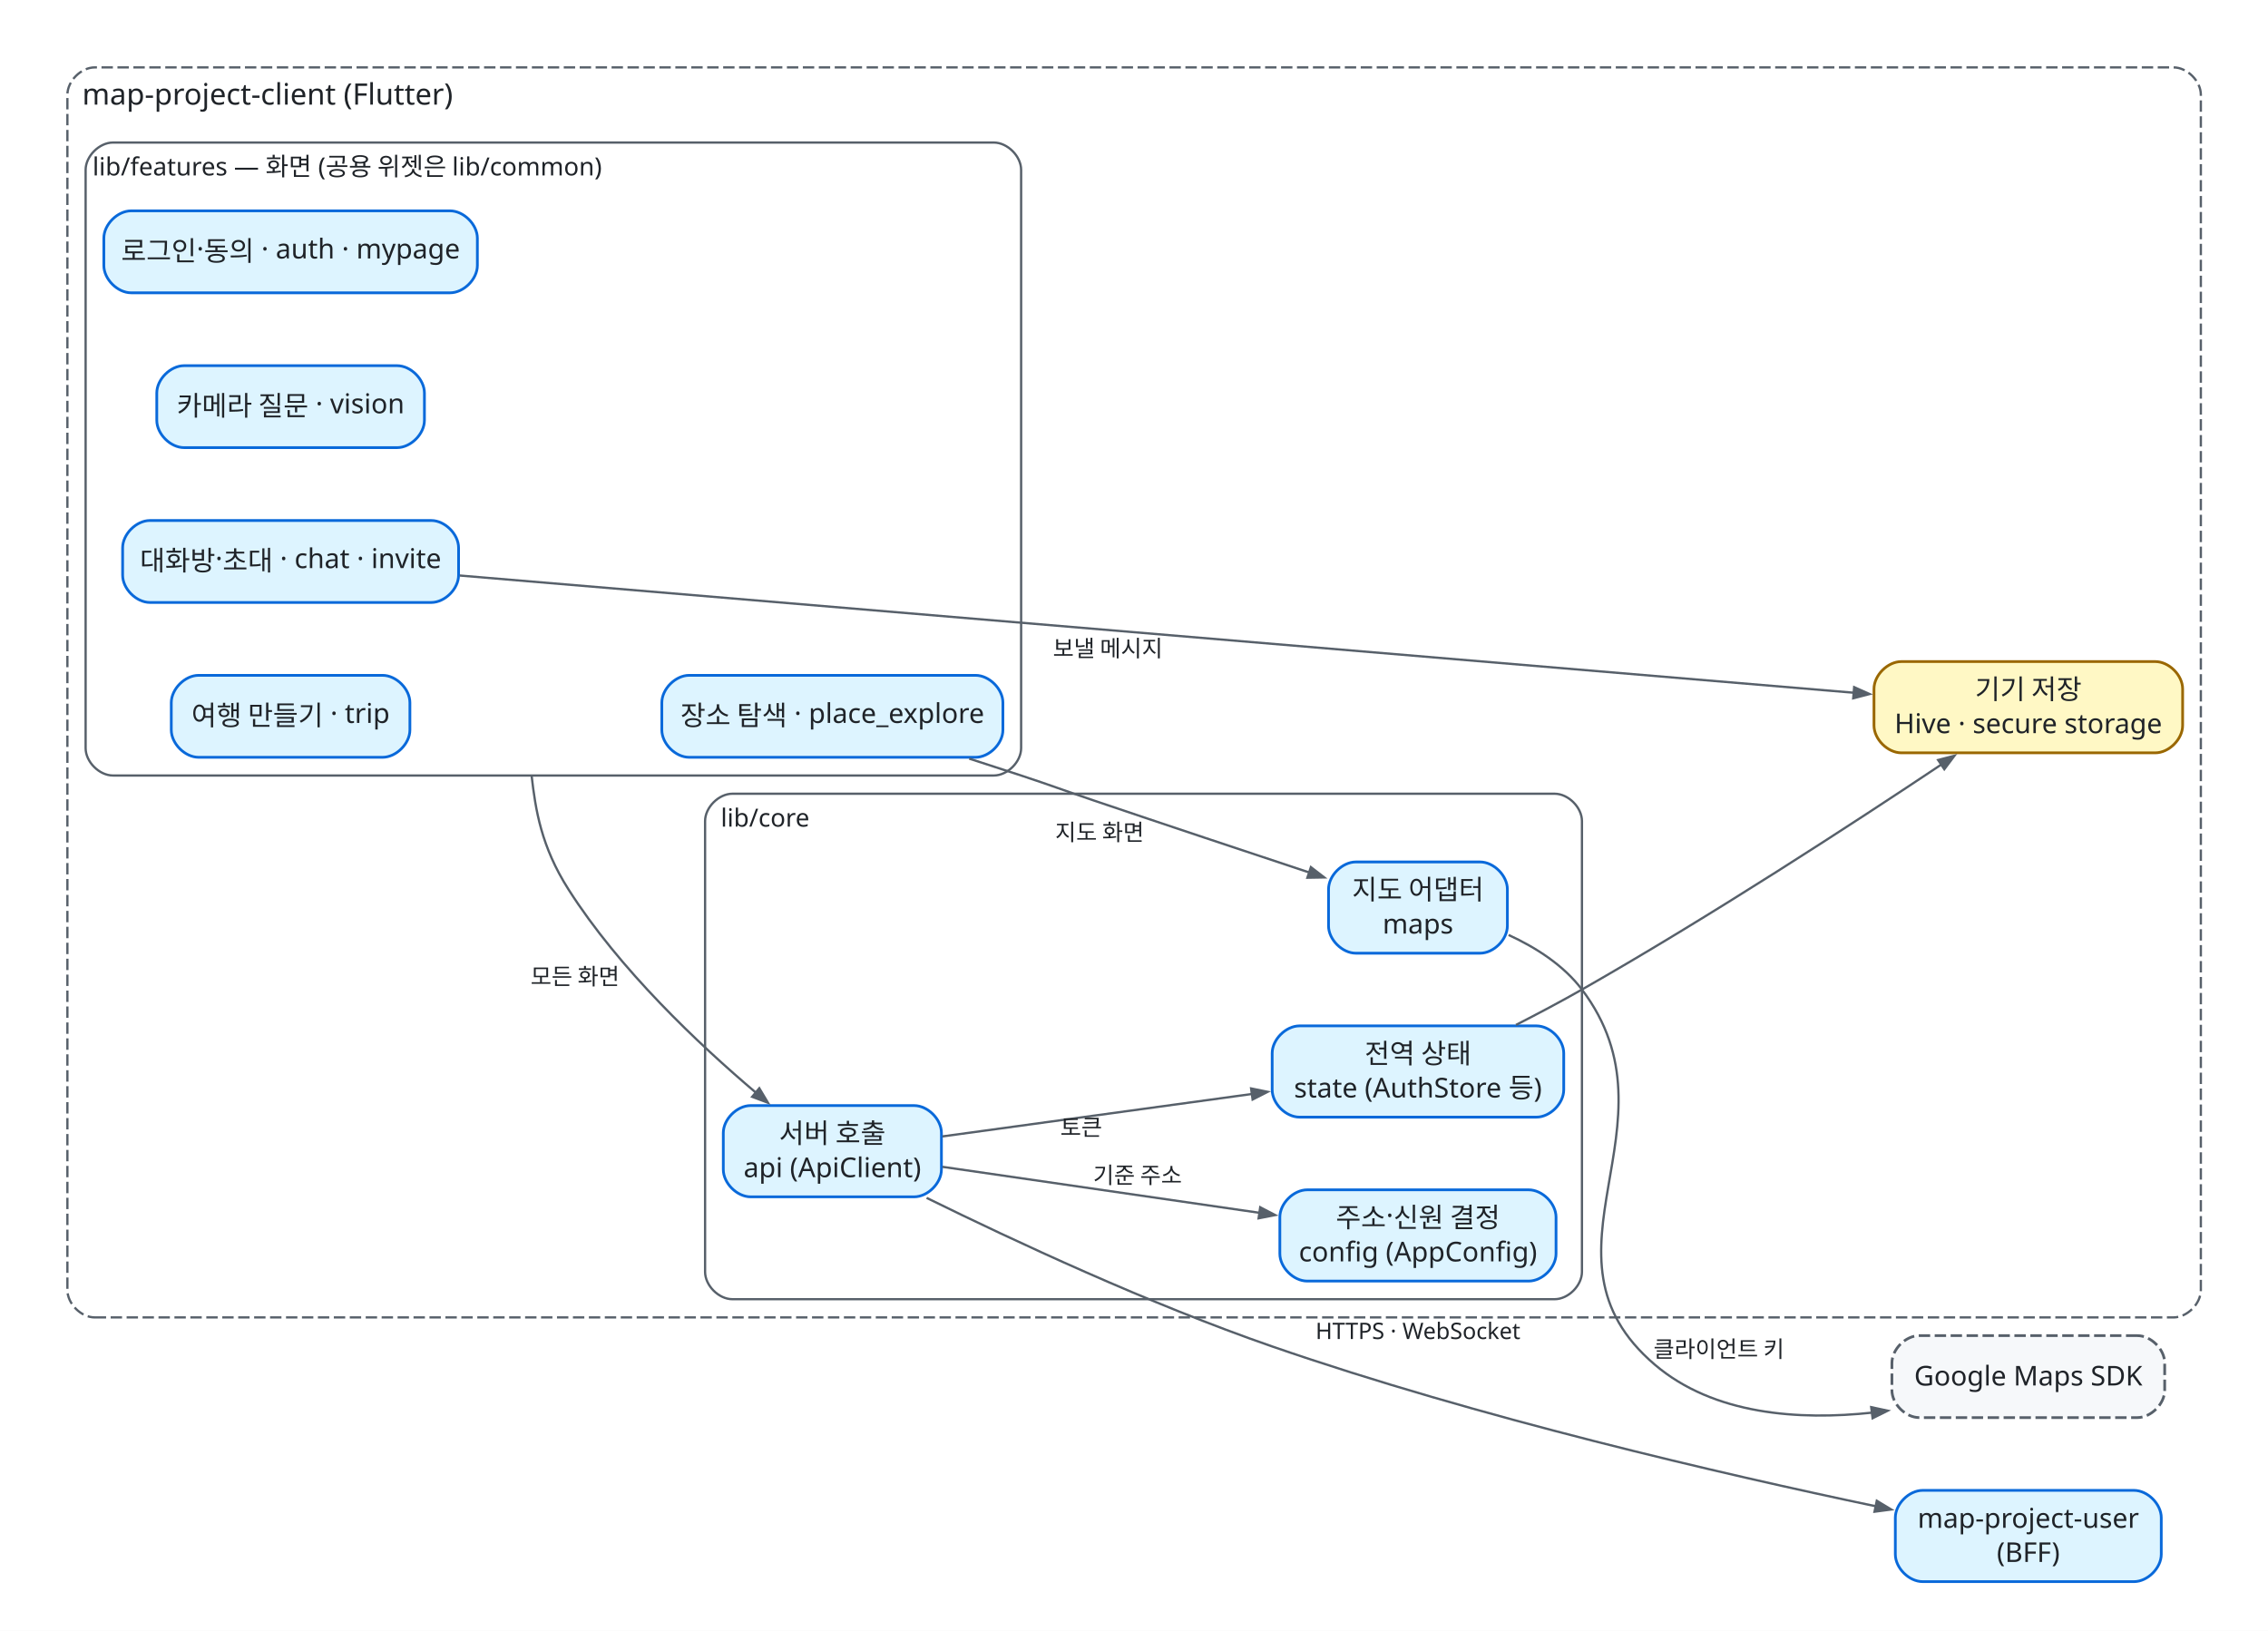
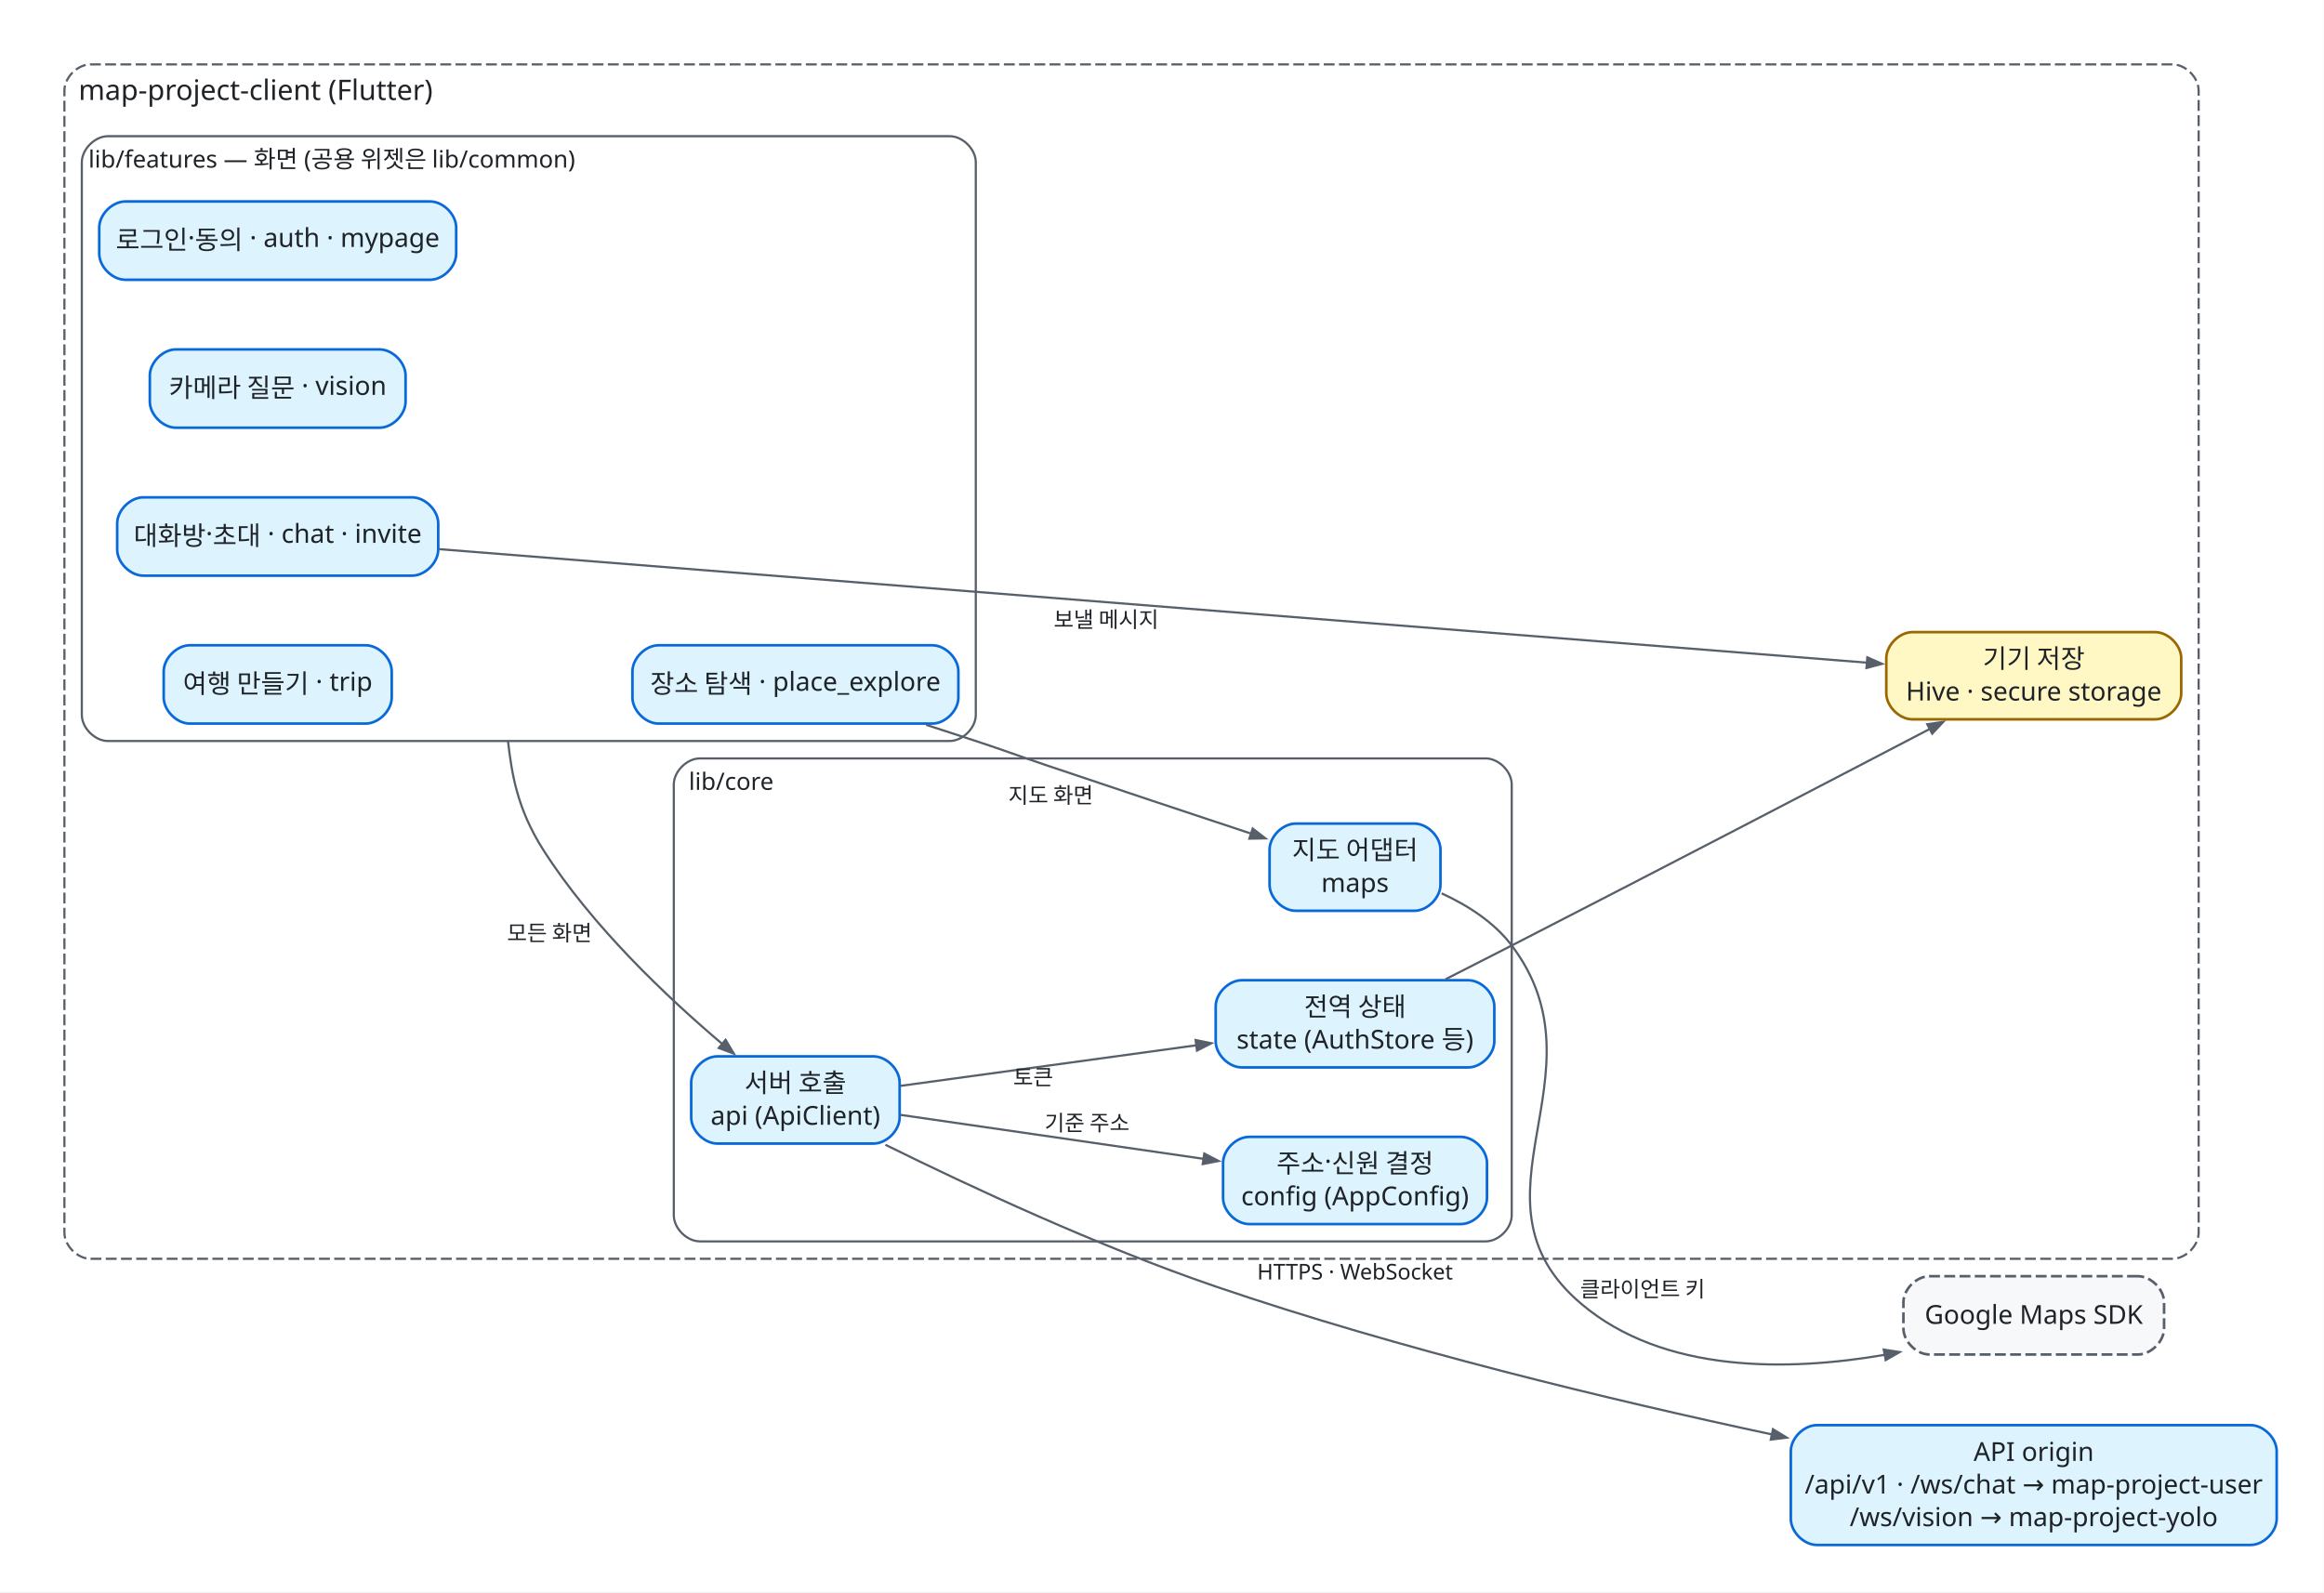
- <svg xmlns="http://www.w3.org/2000/svg" width="996pt" height="716pt" viewBox="0.00 0.00 996.00 716.00">
-   <g id="graph0" class="graph" transform="scale(1 1) rotate(0) translate(21.6 694.64)">
-     <polygon fill="#ffffff" stroke="none" points="-21.6,21.6 -21.6,-694.64 974.51,-694.64 974.51,21.6 -21.6,21.6" />
+ <svg xmlns="http://www.w3.org/2000/svg" width="1068pt" height="732pt" viewBox="0.00 0.00 1068.00 732.00">
+   <g id="graph0" class="graph" transform="scale(1 1) rotate(0) translate(21.6 710.14)">
+     <polygon fill="#ffffff" stroke="none" points="-21.6,21.6 -21.6,-710.14 1046.26,-710.14 1046.26,21.6 -21.6,21.6" />
    <g id="clust1" class="cluster">
-       <path fill="#ffffff" stroke="#57606a" stroke-dasharray="5,2" d="M20,-116.04C20,-116.04 932.91,-116.04 932.91,-116.04 938.91,-116.04 944.91,-122.04 944.91,-128.04 944.91,-128.04 944.91,-653.04 944.91,-653.04 944.91,-659.04 938.91,-665.04 932.91,-665.04 932.91,-665.04 20,-665.04 20,-665.04 14,-665.04 8,-659.04 8,-653.04 8,-653.04 8,-128.04 8,-128.04 8,-122.04 14,-116.04 20,-116.04" />
-       <text xml:space="preserve" text-anchor="middle" x="95.88" y="-648.69" font-family="Pretendard, Noto Sans KR, sans-serif" font-size="13.00" fill="#1f2328">map-project-client (Flutter)</text>
+       <path fill="#ffffff" stroke="#57606a" stroke-dasharray="5,2" d="M20,-131.54C20,-131.54 976.79,-131.54 976.79,-131.54 982.79,-131.54 988.79,-137.54 988.79,-143.54 988.79,-143.54 988.79,-668.54 988.79,-668.54 988.79,-674.54 982.79,-680.54 976.79,-680.54 976.79,-680.54 20,-680.54 20,-680.54 14,-680.54 8,-674.54 8,-668.54 8,-668.54 8,-143.54 8,-143.54 8,-137.54 14,-131.54 20,-131.54" />
+       <text xml:space="preserve" text-anchor="middle" x="95.88" y="-664.19" font-family="Pretendard, Noto Sans KR, sans-serif" font-size="13.00" fill="#1f2328">map-project-client (Flutter)</text>
    </g>
    <g id="clust2" class="cluster">
-       <path fill="#ffffff" stroke="#57606a" d="M28,-354.04C28,-354.04 414.83,-354.04 414.83,-354.04 420.83,-354.04 426.83,-360.04 426.83,-366.04 426.83,-366.04 426.83,-620.04 426.83,-620.04 426.83,-626.04 420.83,-632.04 414.83,-632.04 414.83,-632.04 28,-632.04 28,-632.04 22,-632.04 16,-626.04 16,-620.04 16,-620.04 16,-366.04 16,-366.04 16,-360.04 22,-354.04 28,-354.04" />
-       <text xml:space="preserve" text-anchor="middle" x="130.88" y="-617.59" font-family="Pretendard, Noto Sans KR, sans-serif" font-size="11.00" fill="#1f2328">lib/features — 화면 (공용 위젯은 lib/common)</text>
+       <path fill="#ffffff" stroke="#57606a" d="M28,-369.54C28,-369.54 414.83,-369.54 414.83,-369.54 420.83,-369.54 426.83,-375.54 426.83,-381.54 426.83,-381.54 426.83,-635.54 426.83,-635.54 426.83,-641.54 420.83,-647.54 414.83,-647.54 414.83,-647.54 28,-647.54 28,-647.54 22,-647.54 16,-641.54 16,-635.54 16,-635.54 16,-381.54 16,-381.54 16,-375.54 22,-369.54 28,-369.54" />
+       <text xml:space="preserve" text-anchor="middle" x="130.88" y="-633.09" font-family="Pretendard, Noto Sans KR, sans-serif" font-size="11.00" fill="#1f2328">lib/features — 화면 (공용 위젯은 lib/common)</text>
    </g>
    <g id="clust3" class="cluster">
-       <path fill="#ffffff" stroke="#57606a" d="M300.04,-124.04C300.04,-124.04 661.12,-124.04 661.12,-124.04 667.12,-124.04 673.12,-130.04 673.12,-136.04 673.12,-136.04 673.12,-334.04 673.12,-334.04 673.12,-340.04 667.12,-346.04 661.12,-346.04 661.12,-346.04 300.04,-346.04 300.04,-346.04 294.04,-346.04 288.04,-340.04 288.04,-334.04 288.04,-334.04 288.04,-136.04 288.04,-136.04 288.04,-130.04 294.04,-124.04 300.04,-124.04" />
-       <text xml:space="preserve" text-anchor="middle" x="314.41" y="-331.59" font-family="Pretendard, Noto Sans KR, sans-serif" font-size="11.00" fill="#1f2328">lib/core</text>
+       <path fill="#ffffff" stroke="#57606a" d="M300.04,-139.54C300.04,-139.54 661.12,-139.54 661.12,-139.54 667.12,-139.54 673.12,-145.54 673.12,-151.54 673.12,-151.54 673.12,-349.54 673.12,-349.54 673.12,-355.54 667.12,-361.54 661.12,-361.54 661.12,-361.54 300.04,-361.54 300.04,-361.54 294.04,-361.54 288.04,-355.54 288.04,-349.54 288.04,-349.54 288.04,-151.54 288.04,-151.54 288.04,-145.54 294.04,-139.54 300.04,-139.54" />
+       <text xml:space="preserve" text-anchor="middle" x="314.42" y="-347.09" font-family="Pretendard, Noto Sans KR, sans-serif" font-size="11.00" fill="#1f2328">lib/core</text>
    </g>
    <g id="node1" class="node">
-       <path fill="#ddf4ff" stroke="#0969da" stroke-width="1.2" d="M146.41,-398.04C146.41,-398.04 65.62,-398.04 65.62,-398.04 59.62,-398.04 53.62,-392.04 53.62,-386.04 53.62,-386.04 53.62,-374.04 53.62,-374.04 53.62,-368.04 59.62,-362.04 65.62,-362.04 65.62,-362.04 146.41,-362.04 146.41,-362.04 152.41,-362.04 158.41,-368.04 158.41,-374.04 158.41,-374.04 158.41,-386.04 158.41,-386.04 158.41,-392.04 152.41,-398.04 146.41,-398.04" />
-       <text xml:space="preserve" text-anchor="middle" x="106.02" y="-376.14" font-family="Pretendard, Noto Sans KR, sans-serif" font-size="12.00" fill="#1f2328">여행 만들기 · trip</text>
+       <path fill="#ddf4ff" stroke="#0969da" stroke-width="1.2" d="M146.42,-413.54C146.42,-413.54 65.63,-413.54 65.63,-413.54 59.63,-413.54 53.63,-407.54 53.63,-401.54 53.63,-401.54 53.63,-389.54 53.63,-389.54 53.63,-383.54 59.63,-377.54 65.63,-377.54 65.63,-377.54 146.42,-377.54 146.42,-377.54 152.42,-377.54 158.42,-383.54 158.42,-389.54 158.42,-389.54 158.42,-401.54 158.42,-401.54 158.42,-407.54 152.42,-413.54 146.42,-413.54" />
+       <text xml:space="preserve" text-anchor="middle" x="106.02" y="-391.64" font-family="Pretendard, Noto Sans KR, sans-serif" font-size="12.00" fill="#1f2328">여행 만들기 · trip</text>
    </g>
    <g id="node2" class="node">
-       <path fill="#ddf4ff" stroke="#0969da" stroke-width="1.2" d="M406.83,-398.04C406.83,-398.04 281.04,-398.04 281.04,-398.04 275.04,-398.04 269.04,-392.04 269.04,-386.04 269.04,-386.04 269.04,-374.04 269.04,-374.04 269.04,-368.04 275.04,-362.04 281.04,-362.04 281.04,-362.04 406.83,-362.04 406.83,-362.04 412.83,-362.04 418.83,-368.04 418.83,-374.04 418.83,-374.04 418.83,-386.04 418.83,-386.04 418.83,-392.04 412.83,-398.04 406.83,-398.04" />
-       <text xml:space="preserve" text-anchor="middle" x="343.93" y="-376.14" font-family="Pretendard, Noto Sans KR, sans-serif" font-size="12.00" fill="#1f2328">장소 탐색 · place_explore</text>
+       <path fill="#ddf4ff" stroke="#0969da" stroke-width="1.2" d="M406.83,-413.54C406.83,-413.54 281.04,-413.54 281.04,-413.54 275.04,-413.54 269.04,-407.54 269.04,-401.54 269.04,-401.54 269.04,-389.54 269.04,-389.54 269.04,-383.54 275.04,-377.54 281.04,-377.54 281.04,-377.54 406.83,-377.54 406.83,-377.54 412.83,-377.54 418.83,-383.54 418.83,-389.54 418.83,-389.54 418.83,-401.54 418.83,-401.54 418.83,-407.54 412.83,-413.54 406.83,-413.54" />
+       <text xml:space="preserve" text-anchor="middle" x="343.94" y="-391.64" font-family="Pretendard, Noto Sans KR, sans-serif" font-size="12.00" fill="#1f2328">장소 탐색 · place_explore</text>
    </g>
    <g id="node7" class="node">
-       <path fill="#ddf4ff" stroke="#0969da" stroke-width="1.2" d="M628.37,-316.08C628.37,-316.08 573.83,-316.08 573.83,-316.08 567.83,-316.08 561.83,-310.08 561.83,-304.08 561.83,-304.08 561.83,-288 561.83,-288 561.83,-282 567.83,-276 573.83,-276 573.83,-276 628.37,-276 628.37,-276 634.37,-276 640.37,-282 640.37,-288 640.37,-288 640.37,-304.08 640.37,-304.08 640.37,-310.08 634.37,-316.08 628.37,-316.08" />
-       <text xml:space="preserve" text-anchor="middle" x="601.1" y="-299.64" font-family="Pretendard, Noto Sans KR, sans-serif" font-size="12.00" fill="#1f2328">지도 어댑터</text>
-       <text xml:space="preserve" text-anchor="middle" x="601.1" y="-284.64" font-family="Pretendard, Noto Sans KR, sans-serif" font-size="12.00" fill="#1f2328">maps</text>
+       <path fill="#ddf4ff" stroke="#0969da" stroke-width="1.2" d="M628.37,-331.58C628.37,-331.58 573.83,-331.58 573.83,-331.58 567.83,-331.58 561.83,-325.58 561.83,-319.58 561.83,-319.58 561.83,-303.5 561.83,-303.5 561.83,-297.5 567.83,-291.5 573.83,-291.5 573.83,-291.5 628.37,-291.5 628.37,-291.5 634.37,-291.5 640.37,-297.5 640.37,-303.5 640.37,-303.5 640.37,-319.58 640.37,-319.58 640.37,-325.58 634.37,-331.58 628.37,-331.58" />
+       <text xml:space="preserve" text-anchor="middle" x="601.1" y="-315.14" font-family="Pretendard, Noto Sans KR, sans-serif" font-size="12.00" fill="#1f2328">지도 어댑터</text>
+       <text xml:space="preserve" text-anchor="middle" x="601.1" y="-300.14" font-family="Pretendard, Noto Sans KR, sans-serif" font-size="12.00" fill="#1f2328">maps</text>
    </g>
    <g id="edge2" class="edge">
-       <path fill="none" stroke="#57606a" d="M404.04,-361.46C411.71,-358.99 419.47,-356.47 426.83,-354.04 441.11,-349.32 444.58,-347.86 458.83,-343.04 490.36,-332.37 525.92,-320.55 553.48,-311.42" />
-       <polygon fill="#57606a" stroke="#57606a" points="554.08,-313.8 559.95,-309.28 552.54,-309.15 554.08,-313.8" />
-       <text xml:space="preserve" text-anchor="middle" x="462.41" y="-325.51" font-family="Pretendard, Noto Sans KR, sans-serif" font-size="10.00" fill="#1f2328">지도 화면 </text>
+       <path fill="none" stroke="#57606a" d="M404.04,-376.96C411.71,-374.49 419.47,-371.97 426.83,-369.54 441.11,-364.82 444.58,-363.36 458.83,-358.54 490.36,-347.87 525.92,-336.05 553.48,-326.92" />
+       <polygon fill="#57606a" stroke="#57606a" points="554.08,-329.3 559.95,-324.78 552.54,-324.65 554.08,-329.3" />
+       <text xml:space="preserve" text-anchor="middle" x="462.41" y="-341.01" font-family="Pretendard, Noto Sans KR, sans-serif" font-size="10.00" fill="#1f2328">지도 화면 </text>
    </g>
    <g id="node3" class="node">
-       <path fill="#ddf4ff" stroke="#0969da" stroke-width="1.2" d="M167.79,-466.04C167.79,-466.04 44.25,-466.04 44.25,-466.04 38.25,-466.04 32.25,-460.04 32.25,-454.04 32.25,-454.04 32.25,-442.04 32.25,-442.04 32.25,-436.04 38.25,-430.04 44.25,-430.04 44.25,-430.04 167.79,-430.04 167.79,-430.04 173.79,-430.04 179.79,-436.04 179.79,-442.04 179.79,-442.04 179.79,-454.04 179.79,-454.04 179.79,-460.04 173.79,-466.04 167.79,-466.04" />
-       <text xml:space="preserve" text-anchor="middle" x="106.02" y="-444.14" font-family="Pretendard, Noto Sans KR, sans-serif" font-size="12.00" fill="#1f2328">대화방·초대 · chat · invite</text>
+       <path fill="#ddf4ff" stroke="#0969da" stroke-width="1.2" d="M167.79,-481.54C167.79,-481.54 44.25,-481.54 44.25,-481.54 38.25,-481.54 32.25,-475.54 32.25,-469.54 32.25,-469.54 32.25,-457.54 32.25,-457.54 32.25,-451.54 38.25,-445.54 44.25,-445.54 44.25,-445.54 167.79,-445.54 167.79,-445.54 173.79,-445.54 179.79,-451.54 179.79,-457.54 179.79,-457.54 179.79,-469.54 179.79,-469.54 179.79,-475.54 173.79,-481.54 167.79,-481.54" />
+       <text xml:space="preserve" text-anchor="middle" x="106.02" y="-459.64" font-family="Pretendard, Noto Sans KR, sans-serif" font-size="12.00" fill="#1f2328">대화방·초대 · chat · invite</text>
    </g>
    <g id="node6" class="node">
-       <path fill="#ddf4ff" stroke="#0969da" stroke-width="1.2" d="M379.83,-209.08C379.83,-209.08 308.04,-209.08 308.04,-209.08 302.04,-209.08 296.04,-203.08 296.04,-197.08 296.04,-197.08 296.04,-181 296.04,-181 296.04,-175 302.04,-169 308.04,-169 308.04,-169 379.83,-169 379.83,-169 385.83,-169 391.83,-175 391.83,-181 391.83,-181 391.83,-197.08 391.83,-197.08 391.83,-203.08 385.83,-209.08 379.83,-209.08" />
-       <text xml:space="preserve" text-anchor="middle" x="343.93" y="-192.64" font-family="Pretendard, Noto Sans KR, sans-serif" font-size="12.00" fill="#1f2328">서버 호출</text>
-       <text xml:space="preserve" text-anchor="middle" x="343.93" y="-177.64" font-family="Pretendard, Noto Sans KR, sans-serif" font-size="12.00" fill="#1f2328">api (ApiClient)</text>
+       <path fill="#ddf4ff" stroke="#0969da" stroke-width="1.2" d="M379.83,-224.58C379.83,-224.58 308.04,-224.58 308.04,-224.58 302.04,-224.58 296.04,-218.58 296.04,-212.58 296.04,-212.58 296.04,-196.5 296.04,-196.5 296.04,-190.5 302.04,-184.5 308.04,-184.5 308.04,-184.5 379.83,-184.5 379.83,-184.5 385.83,-184.5 391.83,-190.5 391.83,-196.5 391.83,-196.5 391.83,-212.58 391.83,-212.58 391.83,-218.58 385.83,-224.58 379.83,-224.58" />
+       <text xml:space="preserve" text-anchor="middle" x="343.94" y="-208.14" font-family="Pretendard, Noto Sans KR, sans-serif" font-size="12.00" fill="#1f2328">서버 호출</text>
+       <text xml:space="preserve" text-anchor="middle" x="343.94" y="-193.14" font-family="Pretendard, Noto Sans KR, sans-serif" font-size="12.00" fill="#1f2328">api (ApiClient)</text>
    </g>
    <g id="edge1" class="edge">
-       <path fill="none" stroke="#57606a" d="M211.85,-354.04C213.59,-338.92 216.03,-322.91 228.04,-304.04 250.39,-268.92 285.13,-236.1 310.56,-214.58" />
-       <polygon fill="#57606a" stroke="#57606a" points="311.85,-216.69 315.65,-210.33 308.71,-212.93 311.85,-216.69" />
-       <text xml:space="preserve" text-anchor="middle" x="232.04" y="-262.18" font-family="Pretendard, Noto Sans KR, sans-serif" font-size="10.00" fill="#1f2328">모든 화면 </text>
+       <path fill="none" stroke="#57606a" d="M211.85,-369.54C213.59,-354.42 216.03,-338.41 228.04,-319.54 250.39,-284.42 285.13,-251.6 310.56,-230.08" />
+       <polygon fill="#57606a" stroke="#57606a" points="311.85,-232.19 315.65,-225.83 308.71,-228.43 311.85,-232.19" />
+       <text xml:space="preserve" text-anchor="middle" x="232.04" y="-277.68" font-family="Pretendard, Noto Sans KR, sans-serif" font-size="10.00" fill="#1f2328">모든 화면 </text>
    </g>
    <g id="node10" class="node">
-       <path fill="#fff8c5" stroke="#9a6700" stroke-width="1.2" d="M924.91,-404.08C924.91,-404.08 813.37,-404.08 813.37,-404.08 807.37,-404.08 801.37,-398.08 801.37,-392.08 801.37,-392.08 801.37,-376 801.37,-376 801.37,-370 807.37,-364 813.37,-364 813.37,-364 924.91,-364 924.91,-364 930.91,-364 936.91,-370 936.91,-376 936.91,-376 936.91,-392.08 936.91,-392.08 936.91,-398.08 930.91,-404.08 924.91,-404.08" />
-       <text xml:space="preserve" text-anchor="middle" x="869.14" y="-387.64" font-family="Pretendard, Noto Sans KR, sans-serif" font-size="12.00" fill="#1f2328">기기 저장</text>
-       <text xml:space="preserve" text-anchor="middle" x="869.14" y="-372.64" font-family="Pretendard, Noto Sans KR, sans-serif" font-size="12.00" fill="#1f2328">Hive · secure storage</text>
+       <path fill="#fff8c5" stroke="#9a6700" stroke-width="1.2" d="M968.79,-419.58C968.79,-419.58 857.25,-419.58 857.25,-419.58 851.25,-419.58 845.25,-413.58 845.25,-407.58 845.25,-407.58 845.25,-391.5 845.25,-391.5 845.25,-385.5 851.25,-379.5 857.25,-379.5 857.25,-379.5 968.79,-379.5 968.79,-379.5 974.79,-379.5 980.79,-385.5 980.79,-391.5 980.79,-391.5 980.79,-407.58 980.79,-407.58 980.79,-413.58 974.79,-419.58 968.79,-419.58" />
+       <text xml:space="preserve" text-anchor="middle" x="913.02" y="-403.14" font-family="Pretendard, Noto Sans KR, sans-serif" font-size="12.00" fill="#1f2328">기기 저장</text>
+       <text xml:space="preserve" text-anchor="middle" x="913.02" y="-388.14" font-family="Pretendard, Noto Sans KR, sans-serif" font-size="12.00" fill="#1f2328">Hive · secure storage</text>
    </g>
    <g id="edge6" class="edge">
-       <path fill="none" stroke="#57606a" d="M180.34,-441.87C325.15,-429.7 646.43,-402.68 792.83,-390.37" />
-       <polygon fill="#57606a" stroke="#57606a" points="792.66,-392.85 799.43,-389.82 792.25,-387.96 792.66,-392.85" />
-       <text xml:space="preserve" text-anchor="middle" x="466.03" y="-406.27" font-family="Pretendard, Noto Sans KR, sans-serif" font-size="10.00" fill="#1f2328">보낼 메시지 </text>
+       <path fill="none" stroke="#57606a" d="M180.23,-457.72C332.64,-445.6 682.57,-417.78 836.74,-405.52" />
+       <polygon fill="#57606a" stroke="#57606a" points="836.53,-408 843.31,-405 836.14,-403.11 836.53,-408" />
+       <text xml:space="preserve" text-anchor="middle" x="487.86" y="-421.79" font-family="Pretendard, Noto Sans KR, sans-serif" font-size="10.00" fill="#1f2328">보낼 메시지 </text>
    </g>
    <g id="node4" class="node">
-       <path fill="#ddf4ff" stroke="#0969da" stroke-width="1.2" d="M152.79,-534.04C152.79,-534.04 59.25,-534.04 59.25,-534.04 53.25,-534.04 47.25,-528.04 47.25,-522.04 47.25,-522.04 47.25,-510.04 47.25,-510.04 47.25,-504.04 53.25,-498.04 59.25,-498.04 59.25,-498.04 152.79,-498.04 152.79,-498.04 158.79,-498.04 164.79,-504.04 164.79,-510.04 164.79,-510.04 164.79,-522.04 164.79,-522.04 164.79,-528.04 158.79,-534.04 152.79,-534.04" />
-       <text xml:space="preserve" text-anchor="middle" x="106.02" y="-512.14" font-family="Pretendard, Noto Sans KR, sans-serif" font-size="12.00" fill="#1f2328">카메라 질문 · vision</text>
+       <path fill="#ddf4ff" stroke="#0969da" stroke-width="1.2" d="M152.79,-549.54C152.79,-549.54 59.25,-549.54 59.25,-549.54 53.25,-549.54 47.25,-543.54 47.25,-537.54 47.25,-537.54 47.25,-525.54 47.25,-525.54 47.25,-519.54 53.25,-513.54 59.25,-513.54 59.25,-513.54 152.79,-513.54 152.79,-513.54 158.79,-513.54 164.79,-519.54 164.79,-525.54 164.79,-525.54 164.79,-537.54 164.79,-537.54 164.79,-543.54 158.79,-549.54 152.79,-549.54" />
+       <text xml:space="preserve" text-anchor="middle" x="106.02" y="-527.64" font-family="Pretendard, Noto Sans KR, sans-serif" font-size="12.00" fill="#1f2328">카메라 질문 · vision</text>
    </g>
    <g id="node5" class="node">
-       <path fill="#ddf4ff" stroke="#0969da" stroke-width="1.2" d="M176.04,-602.04C176.04,-602.04 36,-602.04 36,-602.04 30,-602.04 24,-596.04 24,-590.04 24,-590.04 24,-578.04 24,-578.04 24,-572.04 30,-566.04 36,-566.04 36,-566.04 176.04,-566.04 176.04,-566.04 182.04,-566.04 188.04,-572.04 188.04,-578.04 188.04,-578.04 188.04,-590.04 188.04,-590.04 188.04,-596.04 182.04,-602.04 176.04,-602.04" />
-       <text xml:space="preserve" text-anchor="middle" x="106.02" y="-580.14" font-family="Pretendard, Noto Sans KR, sans-serif" font-size="12.00" fill="#1f2328">로그인·동의 · auth · mypage</text>
+       <path fill="#ddf4ff" stroke="#0969da" stroke-width="1.2" d="M176.04,-617.54C176.04,-617.54 36,-617.54 36,-617.54 30,-617.54 24,-611.54 24,-605.54 24,-605.54 24,-593.54 24,-593.54 24,-587.54 30,-581.54 36,-581.54 36,-581.54 176.04,-581.54 176.04,-581.54 182.04,-581.54 188.04,-587.54 188.04,-593.54 188.04,-593.54 188.04,-605.54 188.04,-605.54 188.04,-611.54 182.04,-617.54 176.04,-617.54" />
+       <text xml:space="preserve" text-anchor="middle" x="106.02" y="-595.64" font-family="Pretendard, Noto Sans KR, sans-serif" font-size="12.00" fill="#1f2328">로그인·동의 · auth · mypage</text>
    </g>
    <g id="node8" class="node">
-       <path fill="#ddf4ff" stroke="#0969da" stroke-width="1.2" d="M649.74,-172.08C649.74,-172.08 552.45,-172.08 552.45,-172.08 546.45,-172.08 540.45,-166.08 540.45,-160.08 540.45,-160.08 540.45,-144 540.45,-144 540.45,-138 546.45,-132 552.45,-132 552.45,-132 649.74,-132 649.74,-132 655.74,-132 661.74,-138 661.74,-144 661.74,-144 661.74,-160.08 661.74,-160.08 661.74,-166.08 655.74,-172.08 649.74,-172.08" />
-       <text xml:space="preserve" text-anchor="middle" x="601.1" y="-155.64" font-family="Pretendard, Noto Sans KR, sans-serif" font-size="12.00" fill="#1f2328">주소·신원 결정</text>
-       <text xml:space="preserve" text-anchor="middle" x="601.1" y="-140.64" font-family="Pretendard, Noto Sans KR, sans-serif" font-size="12.00" fill="#1f2328">config (AppConfig)</text>
+       <path fill="#ddf4ff" stroke="#0969da" stroke-width="1.2" d="M649.75,-187.58C649.75,-187.58 552.46,-187.58 552.46,-187.58 546.46,-187.58 540.46,-181.58 540.46,-175.58 540.46,-175.58 540.46,-159.5 540.46,-159.5 540.46,-153.5 546.46,-147.5 552.46,-147.5 552.46,-147.5 649.75,-147.5 649.75,-147.5 655.75,-147.5 661.75,-153.5 661.75,-159.5 661.75,-159.5 661.75,-175.58 661.75,-175.58 661.75,-181.58 655.75,-187.58 649.75,-187.58" />
+       <text xml:space="preserve" text-anchor="middle" x="601.1" y="-171.14" font-family="Pretendard, Noto Sans KR, sans-serif" font-size="12.00" fill="#1f2328">주소·신원 결정</text>
+       <text xml:space="preserve" text-anchor="middle" x="601.1" y="-156.14" font-family="Pretendard, Noto Sans KR, sans-serif" font-size="12.00" fill="#1f2328">config (AppConfig)</text>
    </g>
    <g id="edge3" class="edge">
-       <path fill="none" stroke="#57606a" d="M392.33,-182.17C431.46,-176.49 487.52,-168.37 531.54,-161.98" />
-       <polygon fill="#57606a" stroke="#57606a" points="531.82,-164.42 538.4,-160.99 531.12,-159.57 531.82,-164.42" />
-       <text xml:space="preserve" text-anchor="middle" x="477.95" y="-174.9" font-family="Pretendard, Noto Sans KR, sans-serif" font-size="10.00" fill="#1f2328">기준 주소</text>
+       <path fill="none" stroke="#57606a" d="M392.33,-197.67C431.46,-191.99 487.52,-183.87 531.54,-177.48" />
+       <polygon fill="#57606a" stroke="#57606a" points="531.82,-179.92 538.4,-176.49 531.12,-175.07 531.82,-179.92" />
+       <text xml:space="preserve" text-anchor="middle" x="477.96" y="-190.4" font-family="Pretendard, Noto Sans KR, sans-serif" font-size="10.00" fill="#1f2328">기준 주소</text>
    </g>
    <g id="node9" class="node">
-       <path fill="#ddf4ff" stroke="#0969da" stroke-width="1.2" d="M653.12,-244.08C653.12,-244.08 549.08,-244.08 549.08,-244.08 543.08,-244.08 537.08,-238.08 537.08,-232.08 537.08,-232.08 537.08,-216 537.08,-216 537.08,-210 543.08,-204 549.08,-204 549.08,-204 653.12,-204 653.12,-204 659.12,-204 665.12,-210 665.12,-216 665.12,-216 665.12,-232.08 665.12,-232.08 665.12,-238.08 659.12,-244.08 653.12,-244.08" />
-       <text xml:space="preserve" text-anchor="middle" x="601.1" y="-227.64" font-family="Pretendard, Noto Sans KR, sans-serif" font-size="12.00" fill="#1f2328">전역 상태</text>
-       <text xml:space="preserve" text-anchor="middle" x="601.1" y="-212.64" font-family="Pretendard, Noto Sans KR, sans-serif" font-size="12.00" fill="#1f2328">state (AuthStore 등)</text>
+       <path fill="#ddf4ff" stroke="#0969da" stroke-width="1.2" d="M653.12,-259.58C653.12,-259.58 549.08,-259.58 549.08,-259.58 543.08,-259.58 537.08,-253.58 537.08,-247.58 537.08,-247.58 537.08,-231.5 537.08,-231.5 537.08,-225.5 543.08,-219.5 549.08,-219.5 549.08,-219.5 653.12,-219.5 653.12,-219.5 659.12,-219.5 665.12,-225.5 665.12,-231.5 665.12,-231.5 665.12,-247.58 665.12,-247.58 665.12,-253.58 659.12,-259.58 653.12,-259.58" />
+       <text xml:space="preserve" text-anchor="middle" x="601.1" y="-243.14" font-family="Pretendard, Noto Sans KR, sans-serif" font-size="12.00" fill="#1f2328">전역 상태</text>
+       <text xml:space="preserve" text-anchor="middle" x="601.1" y="-228.14" font-family="Pretendard, Noto Sans KR, sans-serif" font-size="12.00" fill="#1f2328">state (AuthStore 등)</text>
    </g>
    <g id="edge4" class="edge">
-       <path fill="none" stroke="#57606a" d="M392.33,-195.54C430.51,-200.78 484.81,-208.23 528.32,-214.19" />
-       <polygon fill="#57606a" stroke="#57606a" points="527.83,-216.6 535.09,-215.12 528.49,-211.74 527.83,-216.6" />
-       <text xml:space="preserve" text-anchor="middle" x="454.35" y="-195.94" font-family="Pretendard, Noto Sans KR, sans-serif" font-size="10.00" fill="#1f2328">토큰 </text>
+       <path fill="none" stroke="#57606a" d="M392.33,-211.04C430.51,-216.28 484.81,-223.73 528.32,-229.69" />
+       <polygon fill="#57606a" stroke="#57606a" points="527.83,-232.1 535.09,-230.62 528.49,-227.24 527.83,-232.1" />
+       <text xml:space="preserve" text-anchor="middle" x="454.35" y="-211.44" font-family="Pretendard, Noto Sans KR, sans-serif" font-size="10.00" fill="#1f2328">토큰 </text>
    </g>
    <g id="node11" class="node">
-       <path fill="#ddf4ff" stroke="#0969da" stroke-width="1.2" d="M915.53,-40.08C915.53,-40.08 822.74,-40.08 822.74,-40.08 816.74,-40.08 810.74,-34.08 810.74,-28.08 810.74,-28.08 810.74,-12 810.74,-12 810.74,-6 816.74,0 822.74,0 822.74,0 915.53,0 915.53,0 921.53,0 927.53,-6 927.53,-12 927.53,-12 927.53,-28.08 927.53,-28.08 927.53,-34.08 921.53,-40.08 915.53,-40.08" />
-       <text xml:space="preserve" text-anchor="middle" x="869.14" y="-23.64" font-family="Pretendard, Noto Sans KR, sans-serif" font-size="12.00" fill="#1f2328">map-project-user</text>
-       <text xml:space="preserve" text-anchor="middle" x="869.14" y="-8.64" font-family="Pretendard, Noto Sans KR, sans-serif" font-size="12.00" fill="#1f2328">(BFF)</text>
+       <path fill="#ddf4ff" stroke="#0969da" stroke-width="1.2" d="M1012.66,-55.08C1012.66,-55.08 813.37,-55.08 813.37,-55.08 807.37,-55.08 801.37,-49.08 801.37,-43.08 801.37,-43.08 801.37,-12 801.37,-12 801.37,-6 807.37,0 813.37,0 813.37,0 1012.66,0 1012.66,0 1018.66,0 1024.66,-6 1024.66,-12 1024.66,-12 1024.66,-43.08 1024.66,-43.08 1024.66,-49.08 1018.66,-55.08 1012.66,-55.08" />
+       <text xml:space="preserve" text-anchor="middle" x="913.02" y="-38.64" font-family="Pretendard, Noto Sans KR, sans-serif" font-size="12.00" fill="#1f2328">API origin</text>
+       <text xml:space="preserve" text-anchor="middle" x="913.02" y="-23.64" font-family="Pretendard, Noto Sans KR, sans-serif" font-size="12.00" fill="#1f2328">/api/v1 · /ws/chat → map-project-user</text>
+       <text xml:space="preserve" text-anchor="middle" x="913.02" y="-8.64" font-family="Pretendard, Noto Sans KR, sans-serif" font-size="12.00" fill="#1f2328">/ws/vision → map-project-yolo</text>
    </g>
    <g id="edge7" class="edge">
-       <path fill="none" stroke="#57606a" d="M385.33,-168.54C423.66,-149.69 483.23,-121.92 537.08,-103.29 627.23,-72.1 734.89,-47.22 802.4,-33.05" />
-       <polygon fill="#57606a" stroke="#57606a" points="802.6,-35.51 808.95,-31.68 801.6,-30.71 802.6,-35.51" />
-       <text xml:space="preserve" text-anchor="middle" x="601.1" y="-106.54" font-family="Pretendard, Noto Sans KR, sans-serif" font-size="10.00" fill="#1f2328">HTTPS · WebSocket</text>
+       <path fill="none" stroke="#57606a" d="M385.3,-183.94C423.6,-165.03 483.15,-137.22 537.08,-118.79 621.03,-90.11 718.45,-66.68 792.95,-50.75" />
+       <polygon fill="#57606a" stroke="#57606a" points="793.18,-53.2 799.52,-49.35 792.16,-48.41 793.18,-53.2" />
+       <text xml:space="preserve" text-anchor="middle" x="601.1" y="-122.04" font-family="Pretendard, Noto Sans KR, sans-serif" font-size="10.00" fill="#1f2328">HTTPS · WebSocket</text>
    </g>
    <g id="node12" class="node">
-       <path fill="#f6f8fa" stroke="#57606a" stroke-width="1.2" stroke-dasharray="5,2" d="M917.03,-108.04C917.03,-108.04 821.24,-108.04 821.24,-108.04 815.24,-108.04 809.24,-102.04 809.24,-96.04 809.24,-96.04 809.24,-84.04 809.24,-84.04 809.24,-78.04 815.24,-72.04 821.24,-72.04 821.24,-72.04 917.03,-72.04 917.03,-72.04 923.03,-72.04 929.03,-78.04 929.03,-84.04 929.03,-84.04 929.03,-96.04 929.03,-96.04 929.03,-102.04 923.03,-108.04 917.03,-108.04" />
-       <text xml:space="preserve" text-anchor="middle" x="869.14" y="-86.14" font-family="Pretendard, Noto Sans KR, sans-serif" font-size="12.00" fill="#1f2328">Google Maps SDK</text>
+       <path fill="#f6f8fa" stroke="#57606a" stroke-width="1.2" stroke-dasharray="5,2" d="M960.91,-123.54C960.91,-123.54 865.12,-123.54 865.12,-123.54 859.12,-123.54 853.12,-117.54 853.12,-111.54 853.12,-111.54 853.12,-99.54 853.12,-99.54 853.12,-93.54 859.12,-87.54 865.12,-87.54 865.12,-87.54 960.91,-87.54 960.91,-87.54 966.91,-87.54 972.91,-93.54 972.91,-99.54 972.91,-99.54 972.91,-111.54 972.91,-111.54 972.91,-117.54 966.91,-123.54 960.91,-123.54" />
+       <text xml:space="preserve" text-anchor="middle" x="913.02" y="-101.64" font-family="Pretendard, Noto Sans KR, sans-serif" font-size="12.00" fill="#1f2328">Google Maps SDK</text>
    </g>
    <g id="edge8" class="edge">
-       <path fill="none" stroke="#57606a" d="M640.91,-284.01C652.89,-278.5 665.04,-270.74 673.12,-260.04 718.07,-200.51 648.34,-143.66 705.12,-95.29 730.95,-73.28 768.33,-70.73 800.77,-74.24" />
-       <polygon fill="#57606a" stroke="#57606a" points="800.15,-76.63 807.4,-75.07 800.76,-71.77 800.15,-76.63" />
-       <text xml:space="preserve" text-anchor="middle" x="733.24" y="-98.54" font-family="Pretendard, Noto Sans KR, sans-serif" font-size="10.00" fill="#1f2328">클라이언트 키</text>
+       <path fill="none" stroke="#57606a" d="M640.91,-299.51C652.89,-294 665.04,-286.24 673.12,-275.54 718.07,-216.01 648.17,-158.97 705.12,-110.79 742.95,-78.78 800.07,-79.74 844.71,-87.43" />
+       <polygon fill="#57606a" stroke="#57606a" points="844.08,-89.81 851.41,-88.67 844.97,-84.99 844.08,-89.81" />
+       <text xml:space="preserve" text-anchor="middle" x="733.25" y="-114.04" font-family="Pretendard, Noto Sans KR, sans-serif" font-size="10.00" fill="#1f2328">클라이언트 키</text>
    </g>
    <g id="edge5" class="edge">
-       <path fill="none" stroke="#57606a" d="M644.14,-244.5C653.76,-249.42 663.87,-254.77 673.12,-260.04 729.41,-292.1 792.27,-333.04 831.02,-358.91" />
-       <polygon fill="#57606a" stroke="#57606a" points="829.53,-360.86 836.71,-362.72 832.25,-356.79 829.53,-360.86" />
+       <path fill="none" stroke="#57606a" d="M642.7,-260.03C652.65,-265.08 663.28,-270.49 673.12,-275.54 740.02,-309.86 817.19,-350.02 865.3,-375.12" />
+       <polygon fill="#57606a" stroke="#57606a" points="864.08,-377.25 871.42,-378.32 866.35,-372.91 864.08,-377.25" />
    </g>
  </g>
</svg>
